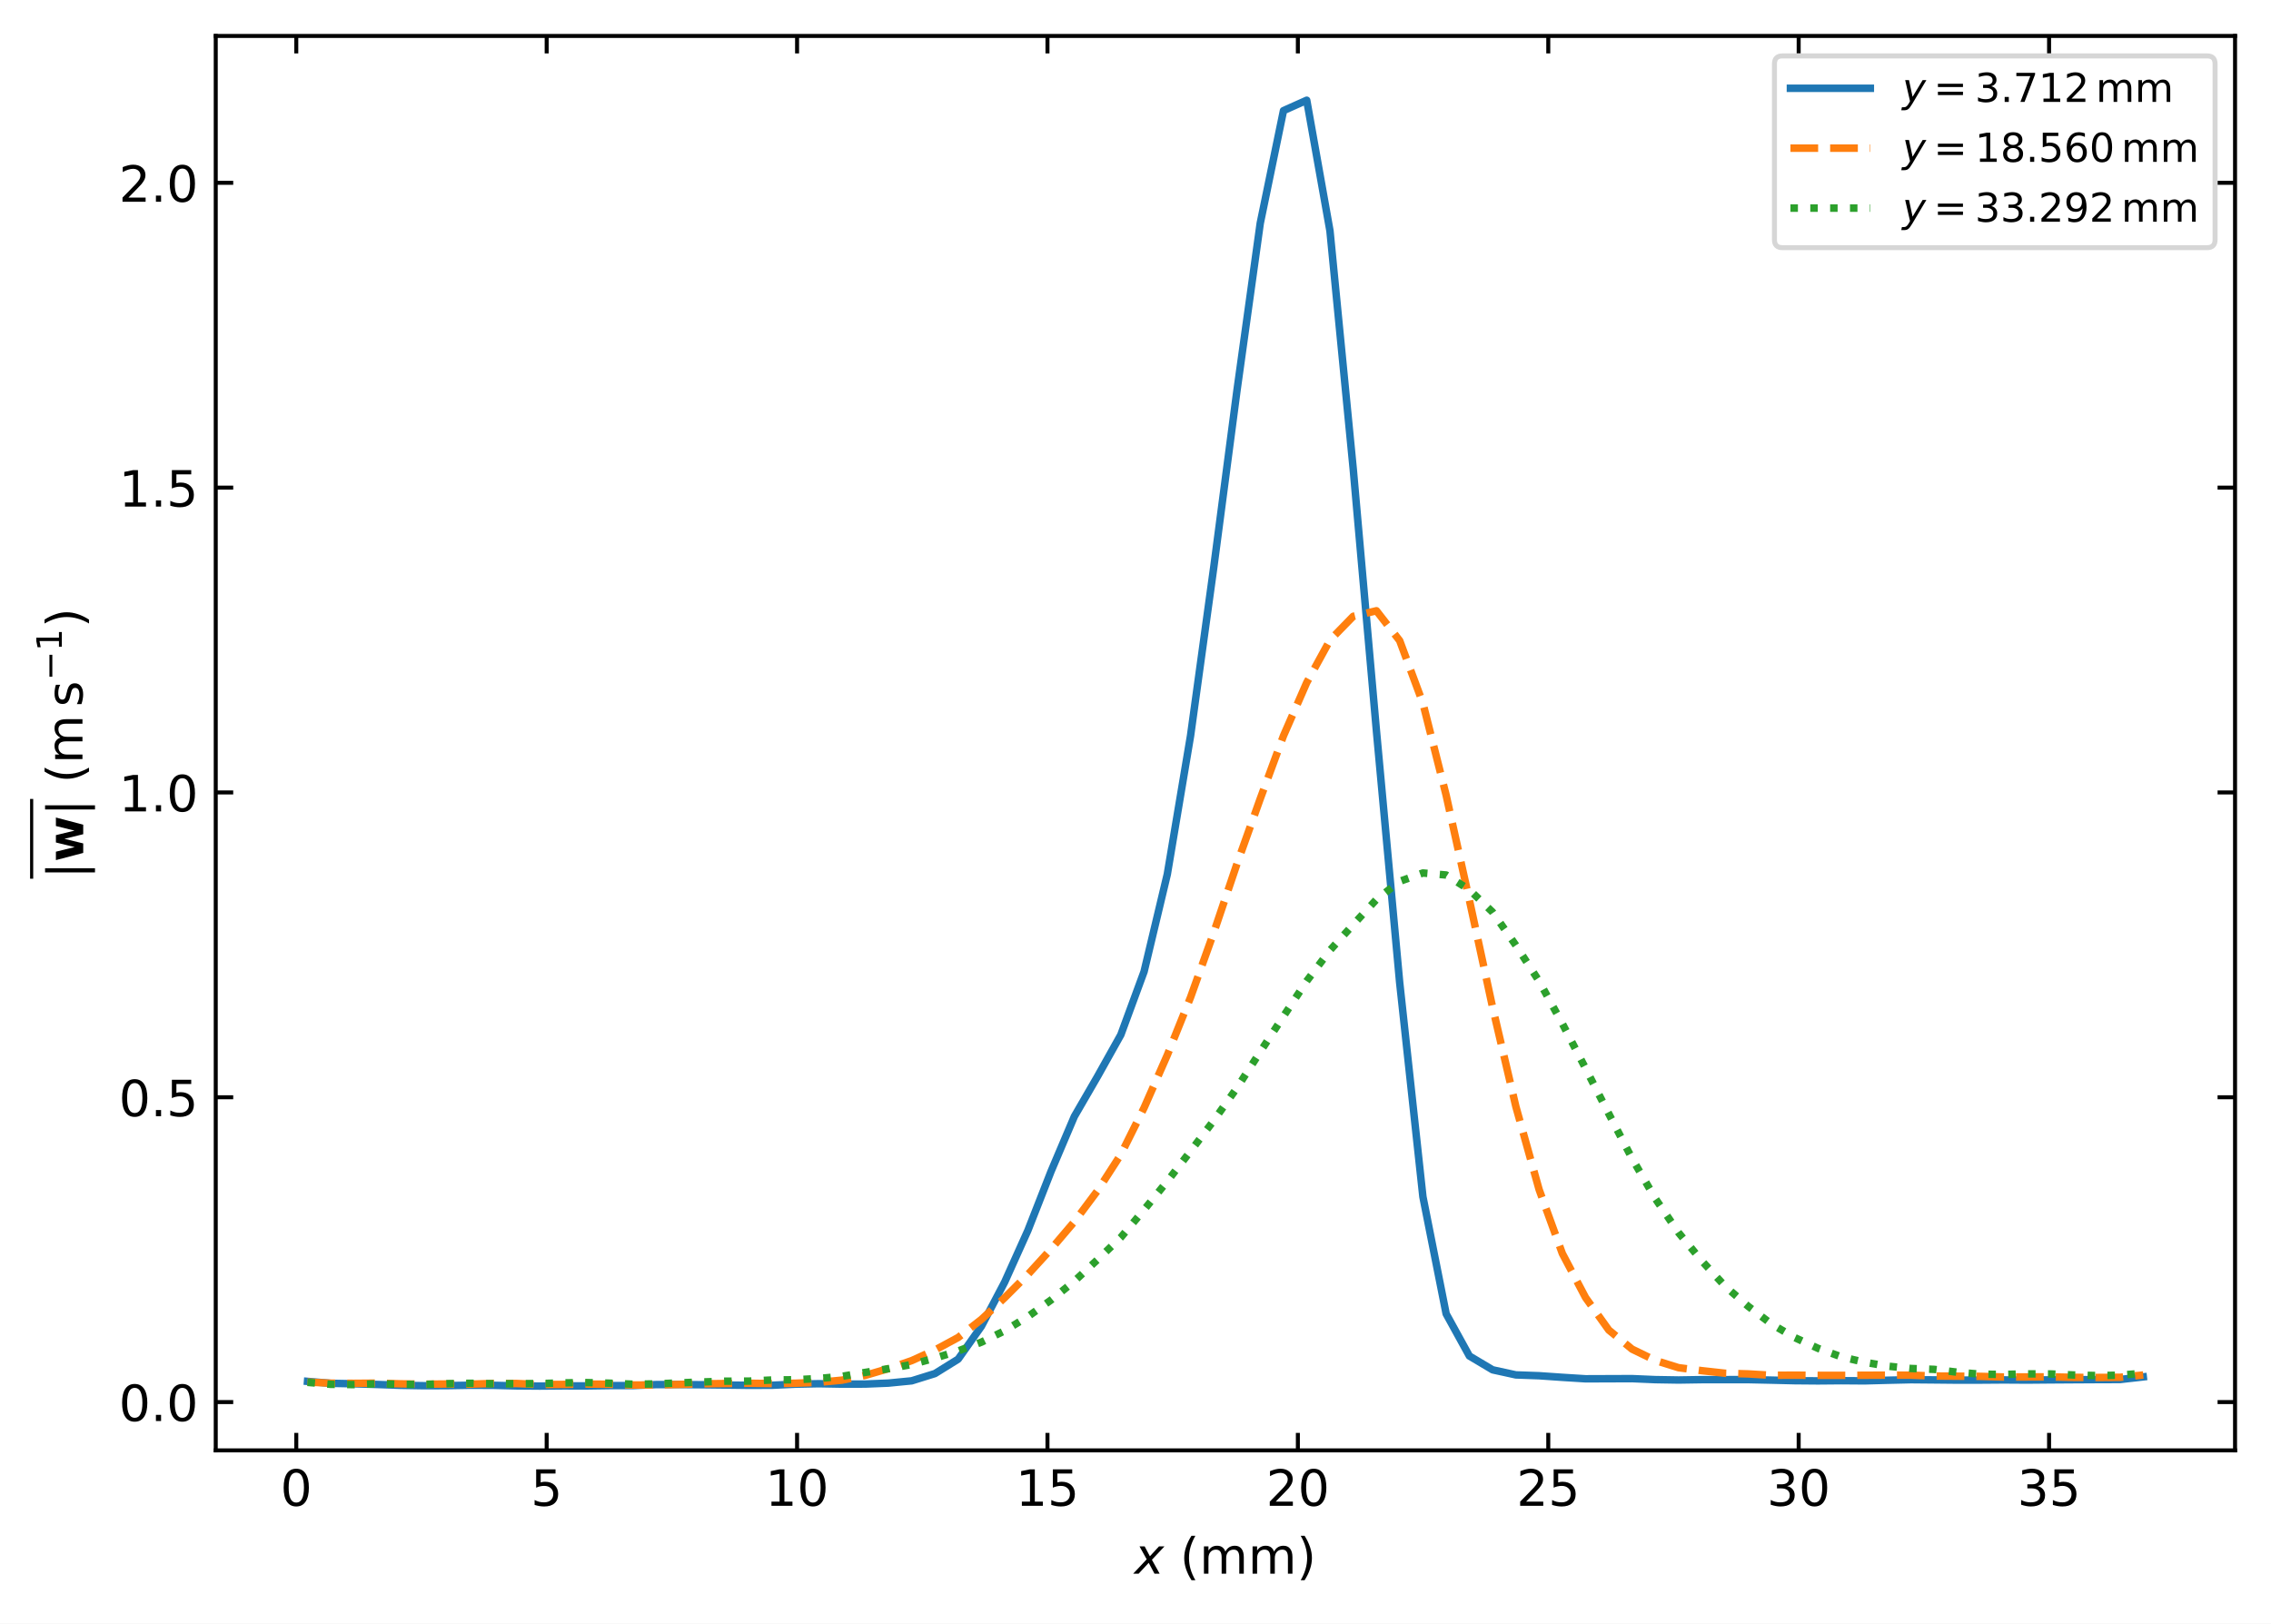
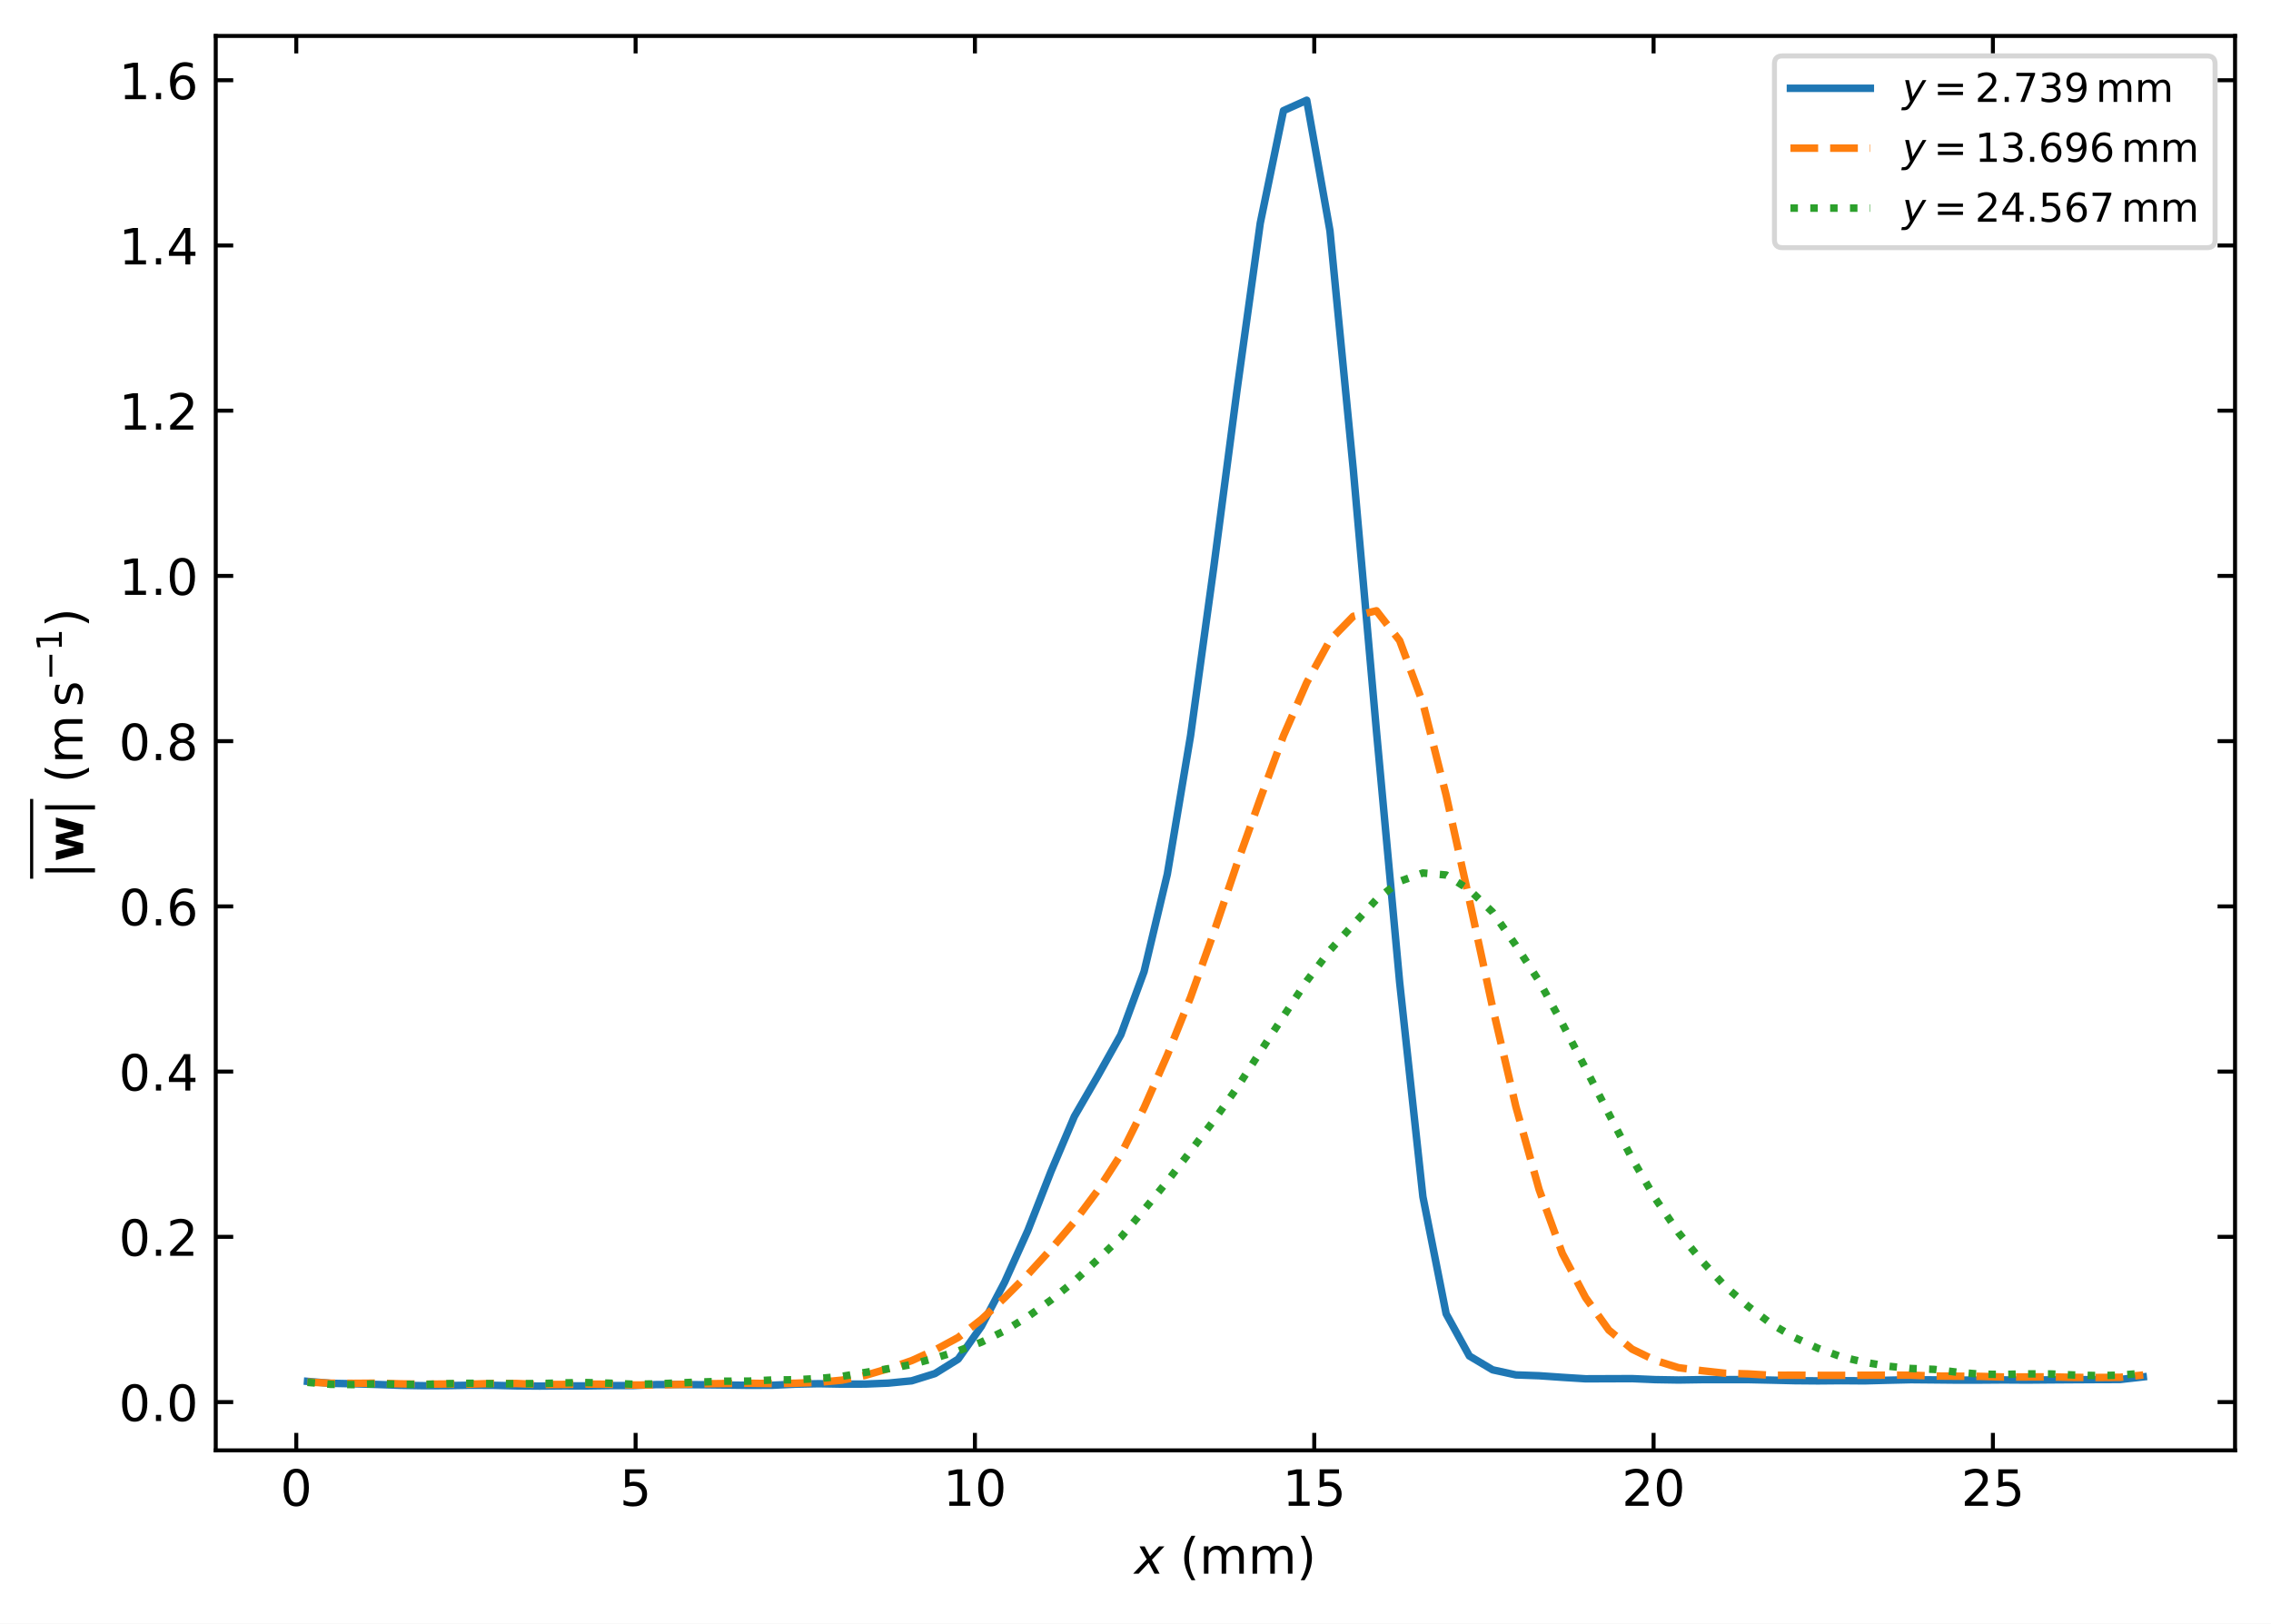
<svg xmlns="http://www.w3.org/2000/svg" xmlns:xlink="http://www.w3.org/1999/xlink" width="454.8pt" height="325.2pt" viewBox="0 0 454.8 325.2" version="1.1">
  <defs>
    <style type="text/css">*{stroke-linejoin: round; stroke-linecap: butt}</style>
  </defs>
  <g id="figure_1">
    <g id="patch_1">
      <path d="M 0 325.2  L 454.8 325.2  L 454.8 0  L 0 0  z " style="fill: #ffffff" />
    </g>
    <g id="axes_1">
      <g id="patch_2">
        <path d="M 43.205 290.497  L 447.6 290.497  L 447.6 7.2  L 43.205 7.2  z " style="fill: #ffffff" />
      </g>
      <g id="matplotlib.axis_1">
        <g id="xtick_1">
          <g id="line2d_1">
            <defs>
-               <path id="m14587822c9" d="M 0 0  L 0 -3.5  " style="stroke: #000000; stroke-width: 0.8" />
+               <path id="md371dfd1b9" d="M 0 0  L 0 -3.5  " style="stroke: #000000; stroke-width: 0.8" />
            </defs>
            <g>
-               <use xlink:href="#m14587822c9" x="59.333" y="290.497" style="stroke: #000000; stroke-width: 0.8" />
+               <use xlink:href="#md371dfd1b9" x="59.333" y="290.497" style="stroke: #000000; stroke-width: 0.8" />
            </g>
          </g>
          <g id="line2d_2">
            <defs>
-               <path id="m42e5c40e78" d="M 0 0  L 0 3.5  " style="stroke: #000000; stroke-width: 0.8" />
+               <path id="m23c6c87117" d="M 0 0  L 0 3.5  " style="stroke: #000000; stroke-width: 0.8" />
            </defs>
            <g>
-               <use xlink:href="#m42e5c40e78" x="59.333" y="7.2" style="stroke: #000000; stroke-width: 0.8" />
+               <use xlink:href="#m23c6c87117" x="59.333" y="7.2" style="stroke: #000000; stroke-width: 0.8" />
            </g>
          </g>
          <g id="text_1">
            <text style="font-size: 10px; font-family: 'DejaVu Sans'; text-anchor: middle" x="59.333" y="301.595" transform="rotate(-0 59.33295 301.5948)">0</text>
          </g>
        </g>
        <g id="xtick_2">
          <g id="line2d_3">
            <g>
-               <use xlink:href="#m14587822c9" x="109.479" y="290.497" style="stroke: #000000; stroke-width: 0.8" />
+               <use xlink:href="#md371dfd1b9" x="127.288" y="290.497" style="stroke: #000000; stroke-width: 0.8" />
            </g>
          </g>
          <g id="line2d_4">
            <g>
-               <use xlink:href="#m42e5c40e78" x="109.479" y="7.2" style="stroke: #000000; stroke-width: 0.8" />
+               <use xlink:href="#m23c6c87117" x="127.288" y="7.2" style="stroke: #000000; stroke-width: 0.8" />
            </g>
          </g>
          <g id="text_2">
-             <text style="font-size: 10px; font-family: 'DejaVu Sans'; text-anchor: middle" x="109.479" y="301.595" transform="rotate(-0 109.479 301.5948)">5</text>
+             <text style="font-size: 10px; font-family: 'DejaVu Sans'; text-anchor: middle" x="127.288" y="301.595" transform="rotate(-0 127.2879 301.5948)">5</text>
          </g>
        </g>
        <g id="xtick_3">
          <g id="line2d_5">
            <g>
-               <use xlink:href="#m14587822c9" x="159.625" y="290.497" style="stroke: #000000; stroke-width: 0.8" />
+               <use xlink:href="#md371dfd1b9" x="195.243" y="290.497" style="stroke: #000000; stroke-width: 0.8" />
            </g>
          </g>
          <g id="line2d_6">
            <g>
-               <use xlink:href="#m42e5c40e78" x="159.625" y="7.2" style="stroke: #000000; stroke-width: 0.8" />
+               <use xlink:href="#m23c6c87117" x="195.243" y="7.2" style="stroke: #000000; stroke-width: 0.8" />
            </g>
          </g>
          <g id="text_3">
-             <text style="font-size: 10px; font-family: 'DejaVu Sans'; text-anchor: middle" x="159.625" y="301.595" transform="rotate(-0 159.6251 301.5948)">10</text>
+             <text style="font-size: 10px; font-family: 'DejaVu Sans'; text-anchor: middle" x="195.243" y="301.595" transform="rotate(-0 195.2429 301.5948)">10</text>
          </g>
        </g>
        <g id="xtick_4">
          <g id="line2d_7">
            <g>
-               <use xlink:href="#m14587822c9" x="209.771" y="290.497" style="stroke: #000000; stroke-width: 0.8" />
+               <use xlink:href="#md371dfd1b9" x="263.198" y="290.497" style="stroke: #000000; stroke-width: 0.8" />
            </g>
          </g>
          <g id="line2d_8">
            <g>
-               <use xlink:href="#m42e5c40e78" x="209.771" y="7.2" style="stroke: #000000; stroke-width: 0.8" />
+               <use xlink:href="#m23c6c87117" x="263.198" y="7.2" style="stroke: #000000; stroke-width: 0.8" />
            </g>
          </g>
          <g id="text_4">
-             <text style="font-size: 10px; font-family: 'DejaVu Sans'; text-anchor: middle" x="209.771" y="301.595" transform="rotate(-0 209.7712 301.5948)">15</text>
+             <text style="font-size: 10px; font-family: 'DejaVu Sans'; text-anchor: middle" x="263.198" y="301.595" transform="rotate(-0 263.1979 301.5948)">15</text>
          </g>
        </g>
        <g id="xtick_5">
          <g id="line2d_9">
            <g>
-               <use xlink:href="#m14587822c9" x="259.917" y="290.497" style="stroke: #000000; stroke-width: 0.8" />
+               <use xlink:href="#md371dfd1b9" x="331.153" y="290.497" style="stroke: #000000; stroke-width: 0.8" />
            </g>
          </g>
          <g id="line2d_10">
            <g>
-               <use xlink:href="#m42e5c40e78" x="259.917" y="7.2" style="stroke: #000000; stroke-width: 0.8" />
+               <use xlink:href="#m23c6c87117" x="331.153" y="7.2" style="stroke: #000000; stroke-width: 0.8" />
            </g>
          </g>
          <g id="text_5">
-             <text style="font-size: 10px; font-family: 'DejaVu Sans'; text-anchor: middle" x="259.917" y="301.595" transform="rotate(-0 259.9173 301.5948)">20</text>
+             <text style="font-size: 10px; font-family: 'DejaVu Sans'; text-anchor: middle" x="331.153" y="301.595" transform="rotate(-0 331.1528 301.5948)">20</text>
          </g>
        </g>
        <g id="xtick_6">
          <g id="line2d_11">
            <g>
-               <use xlink:href="#m14587822c9" x="310.063" y="290.497" style="stroke: #000000; stroke-width: 0.8" />
+               <use xlink:href="#md371dfd1b9" x="399.108" y="290.497" style="stroke: #000000; stroke-width: 0.8" />
            </g>
          </g>
          <g id="line2d_12">
            <g>
-               <use xlink:href="#m42e5c40e78" x="310.063" y="7.2" style="stroke: #000000; stroke-width: 0.8" />
+               <use xlink:href="#m23c6c87117" x="399.108" y="7.2" style="stroke: #000000; stroke-width: 0.8" />
            </g>
          </g>
          <g id="text_6">
-             <text style="font-size: 10px; font-family: 'DejaVu Sans'; text-anchor: middle" x="310.063" y="301.595" transform="rotate(-0 310.0634 301.5948)">25</text>
-           </g>
-         </g>
-         <g id="xtick_7">
-           <g id="line2d_13">
-             <g>
-               <use xlink:href="#m14587822c9" x="360.209" y="290.497" style="stroke: #000000; stroke-width: 0.8" />
-             </g>
-           </g>
-           <g id="line2d_14">
-             <g>
-               <use xlink:href="#m42e5c40e78" x="360.209" y="7.2" style="stroke: #000000; stroke-width: 0.8" />
-             </g>
-           </g>
-           <g id="text_7">
-             <text style="font-size: 10px; font-family: 'DejaVu Sans'; text-anchor: middle" x="360.209" y="301.595" transform="rotate(-0 360.2094 301.5948)">30</text>
-           </g>
-         </g>
-         <g id="xtick_8">
-           <g id="line2d_15">
-             <g>
-               <use xlink:href="#m14587822c9" x="410.356" y="290.497" style="stroke: #000000; stroke-width: 0.8" />
-             </g>
-           </g>
-           <g id="line2d_16">
-             <g>
-               <use xlink:href="#m42e5c40e78" x="410.356" y="7.2" style="stroke: #000000; stroke-width: 0.8" />
-             </g>
-           </g>
-           <g id="text_8">
-             <text style="font-size: 10px; font-family: 'DejaVu Sans'; text-anchor: middle" x="410.356" y="301.595" transform="rotate(-0 410.3555 301.5948)">35</text>
-           </g>
-         </g>
-         <g id="text_9">
+             <text style="font-size: 10px; font-family: 'DejaVu Sans'; text-anchor: middle" x="399.108" y="301.595" transform="rotate(-0 399.1078 301.5948)">25</text>
+           </g>
+         </g>
+         <g id="text_7">
          <g transform="translate(227.2025 315.5972)">
            <text>
              <tspan x="0" y="-0.406" style="font-style: oblique; font-size: 10px; font-family: 'DejaVu Sans'">x</tspan>
              <tspan x="5.918" y="-0.406" style="font-size: 10px; font-family: 'DejaVu Sans'"> </tspan>
              <tspan x="9.097" y="-0.406" style="font-size: 10px; font-family: 'DejaVu Sans'">(</tspan>
              <tspan x="12.998" y="-0.406" style="font-size: 10px; font-family: 'DejaVu Sans'">m</tspan>
              <tspan x="22.739" y="-0.406" style="font-size: 10px; font-family: 'DejaVu Sans'">m</tspan>
              <tspan x="32.48" y="-0.406" style="font-size: 10px; font-family: 'DejaVu Sans'">)</tspan>
            </text>
          </g>
        </g>
      </g>
      <g id="matplotlib.axis_2">
        <g id="ytick_1">
+           <g id="line2d_13">
+             <defs>
+               <path id="m39912c0a40" d="M 0 0  L 3.5 0  " style="stroke: #000000; stroke-width: 0.8" />
+             </defs>
+             <g>
+               <use xlink:href="#m39912c0a40" x="43.205" y="280.821" style="stroke: #000000; stroke-width: 0.8" />
+             </g>
+           </g>
+           <g id="line2d_14">
+             <defs>
+               <path id="mac08cb7cb8" d="M 0 0  L -3.5 0  " style="stroke: #000000; stroke-width: 0.8" />
+             </defs>
+             <g>
+               <use xlink:href="#mac08cb7cb8" x="447.6" y="280.821" style="stroke: #000000; stroke-width: 0.8" />
+             </g>
+           </g>
+           <g id="text_8">
+             <text style="font-size: 10px; font-family: 'DejaVu Sans'; text-anchor: end" x="39.705" y="284.62" transform="rotate(-0 39.70547 284.62)">0.0</text>
+           </g>
+         </g>
+         <g id="ytick_2">
+           <g id="line2d_15">
+             <g>
+               <use xlink:href="#m39912c0a40" x="43.205" y="247.727" style="stroke: #000000; stroke-width: 0.8" />
+             </g>
+           </g>
+           <g id="line2d_16">
+             <g>
+               <use xlink:href="#mac08cb7cb8" x="447.6" y="247.727" style="stroke: #000000; stroke-width: 0.8" />
+             </g>
+           </g>
+           <g id="text_9">
+             <text style="font-size: 10px; font-family: 'DejaVu Sans'; text-anchor: end" x="39.705" y="251.526" transform="rotate(-0 39.70547 251.526)">0.2</text>
+           </g>
+         </g>
+         <g id="ytick_3">
          <g id="line2d_17">
-             <defs>
-               <path id="m1bc4940b0d" d="M 0 0  L 3.5 0  " style="stroke: #000000; stroke-width: 0.8" />
-             </defs>
-             <g>
-               <use xlink:href="#m1bc4940b0d" x="43.205" y="280.821" style="stroke: #000000; stroke-width: 0.8" />
+             <g>
+               <use xlink:href="#m39912c0a40" x="43.205" y="214.633" style="stroke: #000000; stroke-width: 0.8" />
            </g>
          </g>
          <g id="line2d_18">
-             <defs>
-               <path id="m51cd15cb99" d="M 0 0  L -3.5 0  " style="stroke: #000000; stroke-width: 0.8" />
-             </defs>
-             <g>
-               <use xlink:href="#m51cd15cb99" x="447.6" y="280.821" style="stroke: #000000; stroke-width: 0.8" />
+             <g>
+               <use xlink:href="#mac08cb7cb8" x="447.6" y="214.633" style="stroke: #000000; stroke-width: 0.8" />
            </g>
          </g>
          <g id="text_10">
-             <text style="font-size: 10px; font-family: 'DejaVu Sans'; text-anchor: end" x="39.705" y="284.62" transform="rotate(-0 39.70547 284.62)">0.0</text>
-           </g>
-         </g>
-         <g id="ytick_2">
+             <text style="font-size: 10px; font-family: 'DejaVu Sans'; text-anchor: end" x="39.705" y="218.432" transform="rotate(-0 39.70547 218.432)">0.4</text>
+           </g>
+         </g>
+         <g id="ytick_4">
          <g id="line2d_19">
            <g>
-               <use xlink:href="#m1bc4940b0d" x="43.205" y="219.768" style="stroke: #000000; stroke-width: 0.8" />
+               <use xlink:href="#m39912c0a40" x="43.205" y="181.539" style="stroke: #000000; stroke-width: 0.8" />
            </g>
          </g>
          <g id="line2d_20">
            <g>
-               <use xlink:href="#m51cd15cb99" x="447.6" y="219.768" style="stroke: #000000; stroke-width: 0.8" />
+               <use xlink:href="#mac08cb7cb8" x="447.6" y="181.539" style="stroke: #000000; stroke-width: 0.8" />
            </g>
          </g>
          <g id="text_11">
-             <text style="font-size: 10px; font-family: 'DejaVu Sans'; text-anchor: end" x="39.705" y="223.567" transform="rotate(-0 39.70547 223.5672)">0.5</text>
-           </g>
-         </g>
-         <g id="ytick_3">
+             <text style="font-size: 10px; font-family: 'DejaVu Sans'; text-anchor: end" x="39.705" y="185.338" transform="rotate(-0 39.70547 185.3379)">0.6</text>
+           </g>
+         </g>
+         <g id="ytick_5">
          <g id="line2d_21">
            <g>
-               <use xlink:href="#m1bc4940b0d" x="43.205" y="158.716" style="stroke: #000000; stroke-width: 0.8" />
+               <use xlink:href="#m39912c0a40" x="43.205" y="148.445" style="stroke: #000000; stroke-width: 0.8" />
            </g>
          </g>
          <g id="line2d_22">
            <g>
-               <use xlink:href="#m51cd15cb99" x="447.6" y="158.716" style="stroke: #000000; stroke-width: 0.8" />
+               <use xlink:href="#mac08cb7cb8" x="447.6" y="148.445" style="stroke: #000000; stroke-width: 0.8" />
            </g>
          </g>
          <g id="text_12">
-             <text style="font-size: 10px; font-family: 'DejaVu Sans'; text-anchor: end" x="39.705" y="162.514" transform="rotate(-0 39.70547 162.5145)">1.0</text>
-           </g>
-         </g>
-         <g id="ytick_4">
+             <text style="font-size: 10px; font-family: 'DejaVu Sans'; text-anchor: end" x="39.705" y="152.244" transform="rotate(-0 39.70547 152.2439)">0.8</text>
+           </g>
+         </g>
+         <g id="ytick_6">
          <g id="line2d_23">
            <g>
-               <use xlink:href="#m1bc4940b0d" x="43.205" y="97.663" style="stroke: #000000; stroke-width: 0.8" />
+               <use xlink:href="#m39912c0a40" x="43.205" y="115.351" style="stroke: #000000; stroke-width: 0.8" />
            </g>
          </g>
          <g id="line2d_24">
            <g>
-               <use xlink:href="#m51cd15cb99" x="447.6" y="97.663" style="stroke: #000000; stroke-width: 0.8" />
+               <use xlink:href="#mac08cb7cb8" x="447.6" y="115.351" style="stroke: #000000; stroke-width: 0.8" />
            </g>
          </g>
          <g id="text_13">
-             <text style="font-size: 10px; font-family: 'DejaVu Sans'; text-anchor: end" x="39.705" y="101.462" transform="rotate(-0 39.70547 101.4618)">1.5</text>
-           </g>
-         </g>
-         <g id="ytick_5">
+             <text style="font-size: 10px; font-family: 'DejaVu Sans'; text-anchor: end" x="39.705" y="119.15" transform="rotate(-0 39.70547 119.1499)">1.0</text>
+           </g>
+         </g>
+         <g id="ytick_7">
          <g id="line2d_25">
            <g>
-               <use xlink:href="#m1bc4940b0d" x="43.205" y="36.61" style="stroke: #000000; stroke-width: 0.8" />
+               <use xlink:href="#m39912c0a40" x="43.205" y="82.257" style="stroke: #000000; stroke-width: 0.8" />
            </g>
          </g>
          <g id="line2d_26">
            <g>
-               <use xlink:href="#m51cd15cb99" x="447.6" y="36.61" style="stroke: #000000; stroke-width: 0.8" />
+               <use xlink:href="#mac08cb7cb8" x="447.6" y="82.257" style="stroke: #000000; stroke-width: 0.8" />
            </g>
          </g>
          <g id="text_14">
-             <text style="font-size: 10px; font-family: 'DejaVu Sans'; text-anchor: end" x="39.705" y="40.409" transform="rotate(-0 39.70547 40.40902)">2.0</text>
-           </g>
-         </g>
-         <g id="text_15">
+             <text style="font-size: 10px; font-family: 'DejaVu Sans'; text-anchor: end" x="39.705" y="86.056" transform="rotate(-0 39.70547 86.05592)">1.2</text>
+           </g>
+         </g>
+         <g id="ytick_8">
+           <g id="line2d_27">
+             <g>
+               <use xlink:href="#m39912c0a40" x="43.205" y="49.163" style="stroke: #000000; stroke-width: 0.8" />
+             </g>
+           </g>
+           <g id="line2d_28">
+             <g>
+               <use xlink:href="#mac08cb7cb8" x="447.6" y="49.163" style="stroke: #000000; stroke-width: 0.8" />
+             </g>
+           </g>
+           <g id="text_15">
+             <text style="font-size: 10px; font-family: 'DejaVu Sans'; text-anchor: end" x="39.705" y="52.962" transform="rotate(-0 39.70547 52.96191)">1.4</text>
+           </g>
+         </g>
+         <g id="ytick_9">
+           <g id="line2d_29">
+             <g>
+               <use xlink:href="#m39912c0a40" x="43.205" y="16.069" style="stroke: #000000; stroke-width: 0.8" />
+             </g>
+           </g>
+           <g id="line2d_30">
+             <g>
+               <use xlink:href="#mac08cb7cb8" x="447.6" y="16.069" style="stroke: #000000; stroke-width: 0.8" />
+             </g>
+           </g>
+           <g id="text_16">
+             <text style="font-size: 10px; font-family: 'DejaVu Sans'; text-anchor: end" x="39.705" y="19.868" transform="rotate(-0 39.70547 19.86791)">1.6</text>
+           </g>
+         </g>
+         <g id="text_17">
          <g transform="translate(17.4 175.9986) rotate(-90)">
            <text>
              <tspan x="0" y="-0.734" style="font-size: 10px; font-family: 'DejaVu Sans'">|</tspan>
              <tspan x="12.607" y="-0.734" style="font-size: 10px; font-family: 'DejaVu Sans'">|</tspan>
              <tspan x="15.977" y="-0.884" style="font-size: 10px; font-family: 'DejaVu Sans'"> </tspan>
              <tspan x="19.155" y="-0.884" style="font-size: 10px; font-family: 'DejaVu Sans'">(</tspan>
              <tspan x="23.057" y="-0.884" style="font-size: 10px; font-family: 'DejaVu Sans'">m</tspan>
              <tspan x="34.421" y="-0.884" style="font-size: 10px; font-family: 'DejaVu Sans'">s</tspan>
              <tspan x="50.319" y="-0.884" style="font-size: 10px; font-family: 'DejaVu Sans'">)</tspan>
              <tspan x="3.369" y="-0.734" style="font-weight: 700; font-size: 10px; font-family: 'DejaVu Sans'">w</tspan>
              <tspan x="39.727" y="-5.014" style="font-size: 7px; font-family: 'DejaVu Sans'">−</tspan>
              <tspan x="45.592" y="-5.014" style="font-size: 7px; font-family: 'DejaVu Sans'">1</tspan>
            </text>
            <rect x="0" y="-11.375" width="15.977" height="0.625" />
          </g>
        </g>
      </g>
-       <g id="line2d_27">
-         <path d="M 61.587 276.677  L 66.241 277.066  L 70.894 277.159  L 75.548 277.299  L 80.201 277.465  L 84.855 277.544  L 89.508 277.528  L 94.162 277.45  L 98.815 277.469  L 103.469 277.583  L 108.123 277.62  L 112.776 277.58  L 117.43 277.588  L 122.083 277.52  L 126.737 277.517  L 131.39 277.319  L 136.044 277.313  L 140.697 277.356  L 145.351 277.41  L 150.005 277.47  L 154.658 277.453  L 159.312 277.238  L 163.965 277.145  L 168.619 277.23  L 173.272 277.216  L 177.926 277.024  L 182.579 276.567  L 187.233 275.115  L 191.887 272.225  L 196.54 265.644  L 201.194 256.797  L 205.847 246.452  L 210.501 234.58  L 215.154 223.619  L 219.808 215.58  L 224.461 207.263  L 229.115 194.605  L 233.769 175.103  L 238.422 147.38  L 243.076 113.593  L 247.729 78.161  L 252.383 44.705  L 257.036 22.158  L 261.69 20.077  L 266.343 46.232  L 270.997 93.876  L 275.651 146.402  L 280.304 196.804  L 284.958 239.7  L 289.611 263.143  L 294.265 271.594  L 298.918 274.364  L 303.572 275.381  L 308.226 275.546  L 312.879 275.869  L 317.533 276.16  L 322.186 276.144  L 326.84 276.126  L 331.493 276.327  L 336.147 276.403  L 340.8 276.331  L 345.454 276.329  L 350.108 276.326  L 354.761 276.426  L 359.415 276.54  L 364.068 276.579  L 368.722 276.538  L 373.375 276.573  L 378.029 276.448  L 382.682 276.34  L 387.336 276.381  L 391.99 276.427  L 396.643 276.42  L 401.297 276.386  L 405.95 276.415  L 410.604 276.375  L 415.257 276.344  L 419.911 276.318  L 424.564 276.303  L 429.218 275.777  " clip-path="url(#p8d7fce0577)" style="fill: none; stroke: #1f77b4; stroke-width: 1.5; stroke-linecap: square" />
-       </g>
-       <g id="line2d_28">
-         <path d="M 61.587 276.8  L 66.241 277.051  L 70.894 277.069  L 75.548 277.03  L 80.201 277.17  L 84.855 277.241  L 89.508 277.197  L 94.162 277.243  L 98.815 277.086  L 103.469 277.102  L 108.123 277.317  L 112.776 277.286  L 117.43 277.215  L 122.083 277.252  L 126.737 277.404  L 131.39 277.392  L 136.044 277.29  L 140.697 277.162  L 145.351 277.108  L 150.005 277.052  L 154.658 277.119  L 159.312 277.048  L 163.965 276.872  L 168.619 276.431  L 173.272 275.48  L 177.926 274.117  L 182.579 272.521  L 187.233 270.403  L 191.887 267.887  L 196.54 264.274  L 201.194 259.927  L 205.847 255.266  L 210.501 250.164  L 215.154 244.696  L 219.808 238.465  L 224.461 231.245  L 229.115 221.889  L 233.769 211.317  L 238.422 199.761  L 243.076 186.768  L 247.729 172.998  L 252.383 159.977  L 257.036 147.366  L 261.69 136.714  L 266.343 128.22  L 270.997 123.444  L 275.651 122.33  L 280.304 128.316  L 284.958 140.845  L 289.611 159.279  L 294.265 180.279  L 298.918 201.782  L 303.572 221.632  L 308.226 238.253  L 312.879 251.066  L 317.533 259.896  L 322.186 266.399  L 326.84 270.219  L 331.493 272.481  L 336.147 273.935  L 340.8 274.532  L 345.454 275.046  L 350.108 275.181  L 354.761 275.458  L 359.415 275.435  L 364.068 275.47  L 368.722 275.471  L 373.375 275.452  L 378.029 275.428  L 382.682 275.433  L 387.336 275.603  L 391.99 275.637  L 396.643 275.675  L 401.297 275.802  L 405.95 275.787  L 410.604 275.774  L 415.257 275.873  L 419.911 275.894  L 424.564 275.861  L 429.218 275.403  " clip-path="url(#p8d7fce0577)" style="fill: none; stroke-dasharray: 5.55,2.4; stroke-dashoffset: 0; stroke: #ff7f0e; stroke-width: 1.5" />
-       </g>
-       <g id="line2d_29">
-         <path d="M 61.587 276.872  L 66.241 277.272  L 70.894 277.323  L 75.548 277.161  L 80.201 277.259  L 84.855 277.299  L 89.508 277.136  L 94.162 277.056  L 98.815 277.151  L 103.469 277.145  L 108.123 277.116  L 112.776 276.975  L 117.43 276.918  L 122.083 277.037  L 126.737 277.242  L 131.39 277.18  L 136.044 276.973  L 140.697 276.794  L 145.351 276.635  L 150.005 276.623  L 154.658 276.396  L 159.312 276.353  L 163.965 276.099  L 168.619 275.669  L 173.272 274.881  L 177.926 274.143  L 182.579 273.296  L 187.233 272.016  L 191.887 270.587  L 196.54 268.822  L 201.194 266.539  L 205.847 263.699  L 210.501 260.371  L 215.154 256.607  L 219.808 252.284  L 224.461 247.84  L 229.115 242.309  L 233.769 236.592  L 238.422 230.569  L 243.076 224.425  L 247.729 217.867  L 252.383 210.662  L 257.036 203.541  L 261.69 196.493  L 266.343 190.339  L 270.997 185.192  L 275.651 180.159  L 280.304 176.532  L 284.958 174.853  L 289.611 175.253  L 294.265 178.214  L 298.918 182.694  L 303.572 189.337  L 308.226 196.518  L 312.879 205.013  L 317.533 213.989  L 322.186 223.085  L 326.84 232.025  L 331.493 240.045  L 336.147 246.882  L 340.8 252.531  L 345.454 257.599  L 350.108 261.65  L 354.761 265.192  L 359.415 267.905  L 364.068 270.053  L 368.722 271.754  L 373.375 272.843  L 378.029 273.628  L 382.682 274.095  L 387.336 274.271  L 391.99 274.843  L 396.643 275.239  L 401.297 275.286  L 405.95 275.175  L 410.604 275.19  L 415.257 275.397  L 419.911 275.515  L 424.564 275.44  L 429.218 275.038  " clip-path="url(#p8d7fce0577)" style="fill: none; stroke-dasharray: 1.5,2.475; stroke-dashoffset: 0; stroke: #2ca02c; stroke-width: 1.5" />
+       <g id="line2d_31">
+         <path d="M 61.587 276.677  L 66.241 277.066  L 70.894 277.159  L 75.548 277.299  L 80.201 277.465  L 84.855 277.544  L 89.508 277.528  L 94.162 277.45  L 98.815 277.469  L 103.469 277.583  L 108.123 277.62  L 112.776 277.58  L 117.43 277.588  L 122.083 277.52  L 126.737 277.517  L 131.39 277.319  L 136.044 277.313  L 140.697 277.356  L 145.351 277.41  L 150.005 277.47  L 154.658 277.453  L 159.312 277.238  L 163.965 277.145  L 168.619 277.23  L 173.272 277.216  L 177.926 277.024  L 182.579 276.567  L 187.233 275.115  L 191.887 272.225  L 196.54 265.644  L 201.194 256.797  L 205.847 246.452  L 210.501 234.58  L 215.154 223.619  L 219.808 215.58  L 224.461 207.263  L 229.115 194.605  L 233.769 175.103  L 238.422 147.38  L 243.076 113.593  L 247.729 78.161  L 252.383 44.705  L 257.036 22.158  L 261.69 20.077  L 266.343 46.232  L 270.997 93.876  L 275.651 146.402  L 280.304 196.804  L 284.958 239.7  L 289.611 263.143  L 294.265 271.594  L 298.918 274.364  L 303.572 275.381  L 308.226 275.546  L 312.879 275.869  L 317.533 276.16  L 322.186 276.144  L 326.84 276.126  L 331.493 276.327  L 336.147 276.403  L 340.8 276.331  L 345.454 276.329  L 350.108 276.326  L 354.761 276.426  L 359.415 276.54  L 364.068 276.579  L 368.722 276.538  L 373.375 276.573  L 378.029 276.448  L 382.682 276.34  L 387.336 276.381  L 391.99 276.427  L 396.643 276.42  L 401.297 276.386  L 405.95 276.415  L 410.604 276.375  L 415.257 276.344  L 419.911 276.318  L 424.564 276.303  L 429.218 275.777  " clip-path="url(#pcf94e46823)" style="fill: none; stroke: #1f77b4; stroke-width: 1.5; stroke-linecap: square" />
+       </g>
+       <g id="line2d_32">
+         <path d="M 61.587 276.8  L 66.241 277.051  L 70.894 277.069  L 75.548 277.03  L 80.201 277.17  L 84.855 277.241  L 89.508 277.197  L 94.162 277.243  L 98.815 277.086  L 103.469 277.102  L 108.123 277.317  L 112.776 277.286  L 117.43 277.215  L 122.083 277.252  L 126.737 277.404  L 131.39 277.392  L 136.044 277.29  L 140.697 277.162  L 145.351 277.108  L 150.005 277.052  L 154.658 277.119  L 159.312 277.048  L 163.965 276.872  L 168.619 276.431  L 173.272 275.48  L 177.926 274.117  L 182.579 272.521  L 187.233 270.403  L 191.887 267.887  L 196.54 264.274  L 201.194 259.927  L 205.847 255.266  L 210.501 250.164  L 215.154 244.696  L 219.808 238.465  L 224.461 231.245  L 229.115 221.889  L 233.769 211.317  L 238.422 199.761  L 243.076 186.768  L 247.729 172.998  L 252.383 159.977  L 257.036 147.366  L 261.69 136.714  L 266.343 128.22  L 270.997 123.444  L 275.651 122.33  L 280.304 128.316  L 284.958 140.845  L 289.611 159.279  L 294.265 180.279  L 298.918 201.782  L 303.572 221.632  L 308.226 238.253  L 312.879 251.066  L 317.533 259.896  L 322.186 266.399  L 326.84 270.219  L 331.493 272.481  L 336.147 273.935  L 340.8 274.532  L 345.454 275.046  L 350.108 275.181  L 354.761 275.458  L 359.415 275.435  L 364.068 275.47  L 368.722 275.471  L 373.375 275.452  L 378.029 275.428  L 382.682 275.433  L 387.336 275.603  L 391.99 275.637  L 396.643 275.675  L 401.297 275.802  L 405.95 275.787  L 410.604 275.774  L 415.257 275.873  L 419.911 275.894  L 424.564 275.861  L 429.218 275.403  " clip-path="url(#pcf94e46823)" style="fill: none; stroke-dasharray: 5.55,2.4; stroke-dashoffset: 0; stroke: #ff7f0e; stroke-width: 1.5" />
+       </g>
+       <g id="line2d_33">
+         <path d="M 61.587 276.872  L 66.241 277.272  L 70.894 277.323  L 75.548 277.161  L 80.201 277.259  L 84.855 277.299  L 89.508 277.136  L 94.162 277.056  L 98.815 277.151  L 103.469 277.145  L 108.123 277.116  L 112.776 276.975  L 117.43 276.918  L 122.083 277.037  L 126.737 277.242  L 131.39 277.18  L 136.044 276.973  L 140.697 276.794  L 145.351 276.635  L 150.005 276.623  L 154.658 276.396  L 159.312 276.353  L 163.965 276.099  L 168.619 275.669  L 173.272 274.881  L 177.926 274.143  L 182.579 273.296  L 187.233 272.016  L 191.887 270.587  L 196.54 268.822  L 201.194 266.539  L 205.847 263.699  L 210.501 260.371  L 215.154 256.607  L 219.808 252.284  L 224.461 247.84  L 229.115 242.309  L 233.769 236.592  L 238.422 230.569  L 243.076 224.425  L 247.729 217.867  L 252.383 210.662  L 257.036 203.541  L 261.69 196.493  L 266.343 190.339  L 270.997 185.192  L 275.651 180.159  L 280.304 176.532  L 284.958 174.853  L 289.611 175.253  L 294.265 178.214  L 298.918 182.694  L 303.572 189.337  L 308.226 196.518  L 312.879 205.013  L 317.533 213.989  L 322.186 223.085  L 326.84 232.025  L 331.493 240.045  L 336.147 246.882  L 340.8 252.531  L 345.454 257.599  L 350.108 261.65  L 354.761 265.192  L 359.415 267.905  L 364.068 270.053  L 368.722 271.754  L 373.375 272.843  L 378.029 273.628  L 382.682 274.095  L 387.336 274.271  L 391.99 274.843  L 396.643 275.239  L 401.297 275.286  L 405.95 275.175  L 410.604 275.19  L 415.257 275.397  L 419.911 275.515  L 424.564 275.44  L 429.218 275.038  " clip-path="url(#pcf94e46823)" style="fill: none; stroke-dasharray: 1.5,2.475; stroke-dashoffset: 0; stroke: #2ca02c; stroke-width: 1.5" />
      </g>
      <g id="patch_3">
        <path d="M 43.205 290.497  L 43.205 7.2  " style="fill: none; stroke: #000000; stroke-width: 0.8; stroke-linejoin: miter; stroke-linecap: square" />
      </g>
      <g id="patch_4">
        <path d="M 447.6 290.497  L 447.6 7.2  " style="fill: none; stroke: #000000; stroke-width: 0.8; stroke-linejoin: miter; stroke-linecap: square" />
      </g>
      <g id="patch_5">
        <path d="M 43.205 290.497  L 447.6 290.497  " style="fill: none; stroke: #000000; stroke-width: 0.8; stroke-linejoin: miter; stroke-linecap: square" />
      </g>
      <g id="patch_6">
        <path d="M 43.205 7.2  L 447.6 7.2  " style="fill: none; stroke: #000000; stroke-width: 0.8; stroke-linejoin: miter; stroke-linecap: square" />
      </g>
      <g id="legend_1">
        <g id="patch_7">
          <path d="M 356.96 49.602  L 442 49.602  Q 443.6 49.602 443.6 48.002  L 443.6 12.8  Q 443.6 11.2 442 11.2  L 356.96 11.2  Q 355.36 11.2 355.36 12.8  L 355.36 48.002  Q 355.36 49.602 356.96 49.602  z " style="fill: #ffffff; opacity: 0.8; stroke: #cccccc; stroke-linejoin: miter" />
        </g>
-         <g id="line2d_30">
+         <g id="line2d_34">
          <path d="M 358.56 17.679  L 366.56 17.679  L 374.56 17.679  " style="fill: none; stroke: #1f77b4; stroke-width: 1.5; stroke-linecap: square" />
        </g>
-         <g id="text_16">
+         <g id="text_18">
          <g transform="translate(380.9595 20.47875)">
            <text>
              <tspan x="0" y="-0.062" style="font-style: oblique; font-size: 8px; font-family: 'DejaVu Sans'">y</tspan>
              <tspan x="6.293" y="-0.062" style="font-size: 8px; font-family: 'DejaVu Sans'">=</tspan>
-               <tspan x="14.555" y="-0.062" style="font-size: 8px; font-family: 'DejaVu Sans'">3</tspan>
+               <tspan x="14.555" y="-0.062" style="font-size: 8px; font-family: 'DejaVu Sans'">2</tspan>
              <tspan x="19.645" y="-0.062" style="font-size: 8px; font-family: 'DejaVu Sans'">.</tspan>
              <tspan x="22.188" y="-0.062" style="font-size: 8px; font-family: 'DejaVu Sans'">7</tspan>
-               <tspan x="27.277" y="-0.062" style="font-size: 8px; font-family: 'DejaVu Sans'">1</tspan>
-               <tspan x="32.367" y="-0.062" style="font-size: 8px; font-family: 'DejaVu Sans'">2</tspan>
+               <tspan x="27.277" y="-0.062" style="font-size: 8px; font-family: 'DejaVu Sans'">3</tspan>
+               <tspan x="32.367" y="-0.062" style="font-size: 8px; font-family: 'DejaVu Sans'">9</tspan>
              <tspan x="38.756" y="-0.062" style="font-size: 8px; font-family: 'DejaVu Sans'">m</tspan>
              <tspan x="46.549" y="-0.062" style="font-size: 8px; font-family: 'DejaVu Sans'">m</tspan>
            </text>
          </g>
        </g>
-         <g id="line2d_31">
+         <g id="line2d_35">
          <path d="M 358.56 29.679  L 366.56 29.679  L 374.56 29.679  " style="fill: none; stroke-dasharray: 5.55,2.4; stroke-dashoffset: 0; stroke: #ff7f0e; stroke-width: 1.5" />
        </g>
-         <g id="text_17">
+         <g id="text_19">
          <g transform="translate(380.9595 32.47937)">
            <text>
              <tspan x="0" y="-0.062" style="font-style: oblique; font-size: 8px; font-family: 'DejaVu Sans'">y</tspan>
              <tspan x="6.293" y="-0.062" style="font-size: 8px; font-family: 'DejaVu Sans'">=</tspan>
              <tspan x="14.555" y="-0.062" style="font-size: 8px; font-family: 'DejaVu Sans'">1</tspan>
-               <tspan x="19.645" y="-0.062" style="font-size: 8px; font-family: 'DejaVu Sans'">8</tspan>
+               <tspan x="19.645" y="-0.062" style="font-size: 8px; font-family: 'DejaVu Sans'">3</tspan>
+               <tspan x="24.734" y="-0.062" style="font-size: 8px; font-family: 'DejaVu Sans'">.</tspan>
+               <tspan x="27.277" y="-0.062" style="font-size: 8px; font-family: 'DejaVu Sans'">6</tspan>
+               <tspan x="32.367" y="-0.062" style="font-size: 8px; font-family: 'DejaVu Sans'">9</tspan>
+               <tspan x="37.457" y="-0.062" style="font-size: 8px; font-family: 'DejaVu Sans'">6</tspan>
+               <tspan x="43.846" y="-0.062" style="font-size: 8px; font-family: 'DejaVu Sans'">m</tspan>
+               <tspan x="51.639" y="-0.062" style="font-size: 8px; font-family: 'DejaVu Sans'">m</tspan>
+             </text>
+           </g>
+         </g>
+         <g id="line2d_36">
+           <path d="M 358.56 41.68  L 366.56 41.68  L 374.56 41.68  " style="fill: none; stroke-dasharray: 1.5,2.475; stroke-dashoffset: 0; stroke: #2ca02c; stroke-width: 1.5" />
+         </g>
+         <g id="text_20">
+           <g transform="translate(380.9595 44.48)">
+             <text>
+               <tspan x="0" y="-0.062" style="font-style: oblique; font-size: 8px; font-family: 'DejaVu Sans'">y</tspan>
+               <tspan x="6.293" y="-0.062" style="font-size: 8px; font-family: 'DejaVu Sans'">=</tspan>
+               <tspan x="14.555" y="-0.062" style="font-size: 8px; font-family: 'DejaVu Sans'">2</tspan>
+               <tspan x="19.645" y="-0.062" style="font-size: 8px; font-family: 'DejaVu Sans'">4</tspan>
              <tspan x="24.734" y="-0.062" style="font-size: 8px; font-family: 'DejaVu Sans'">.</tspan>
              <tspan x="27.277" y="-0.062" style="font-size: 8px; font-family: 'DejaVu Sans'">5</tspan>
              <tspan x="32.367" y="-0.062" style="font-size: 8px; font-family: 'DejaVu Sans'">6</tspan>
-               <tspan x="37.457" y="-0.062" style="font-size: 8px; font-family: 'DejaVu Sans'">0</tspan>
-               <tspan x="43.846" y="-0.062" style="font-size: 8px; font-family: 'DejaVu Sans'">m</tspan>
-               <tspan x="51.639" y="-0.062" style="font-size: 8px; font-family: 'DejaVu Sans'">m</tspan>
-             </text>
-           </g>
-         </g>
-         <g id="line2d_32">
-           <path d="M 358.56 41.68  L 366.56 41.68  L 374.56 41.68  " style="fill: none; stroke-dasharray: 1.5,2.475; stroke-dashoffset: 0; stroke: #2ca02c; stroke-width: 1.5" />
-         </g>
-         <g id="text_18">
-           <g transform="translate(380.9595 44.48)">
-             <text>
-               <tspan x="0" y="-0.062" style="font-style: oblique; font-size: 8px; font-family: 'DejaVu Sans'">y</tspan>
-               <tspan x="6.293" y="-0.062" style="font-size: 8px; font-family: 'DejaVu Sans'">=</tspan>
-               <tspan x="14.555" y="-0.062" style="font-size: 8px; font-family: 'DejaVu Sans'">3</tspan>
-               <tspan x="19.645" y="-0.062" style="font-size: 8px; font-family: 'DejaVu Sans'">3</tspan>
-               <tspan x="24.734" y="-0.062" style="font-size: 8px; font-family: 'DejaVu Sans'">.</tspan>
-               <tspan x="27.277" y="-0.062" style="font-size: 8px; font-family: 'DejaVu Sans'">2</tspan>
-               <tspan x="32.367" y="-0.062" style="font-size: 8px; font-family: 'DejaVu Sans'">9</tspan>
-               <tspan x="37.457" y="-0.062" style="font-size: 8px; font-family: 'DejaVu Sans'">2</tspan>
+               <tspan x="37.457" y="-0.062" style="font-size: 8px; font-family: 'DejaVu Sans'">7</tspan>
              <tspan x="43.846" y="-0.062" style="font-size: 8px; font-family: 'DejaVu Sans'">m</tspan>
              <tspan x="51.639" y="-0.062" style="font-size: 8px; font-family: 'DejaVu Sans'">m</tspan>
            </text>
          </g>
        </g>
      </g>
    </g>
  </g>
  <defs>
-     <clipPath id="p8d7fce0577">
+     <clipPath id="pcf94e46823">
      <rect x="43.205" y="7.2" width="404.394" height="283.297" />
    </clipPath>
  </defs>
</svg>
